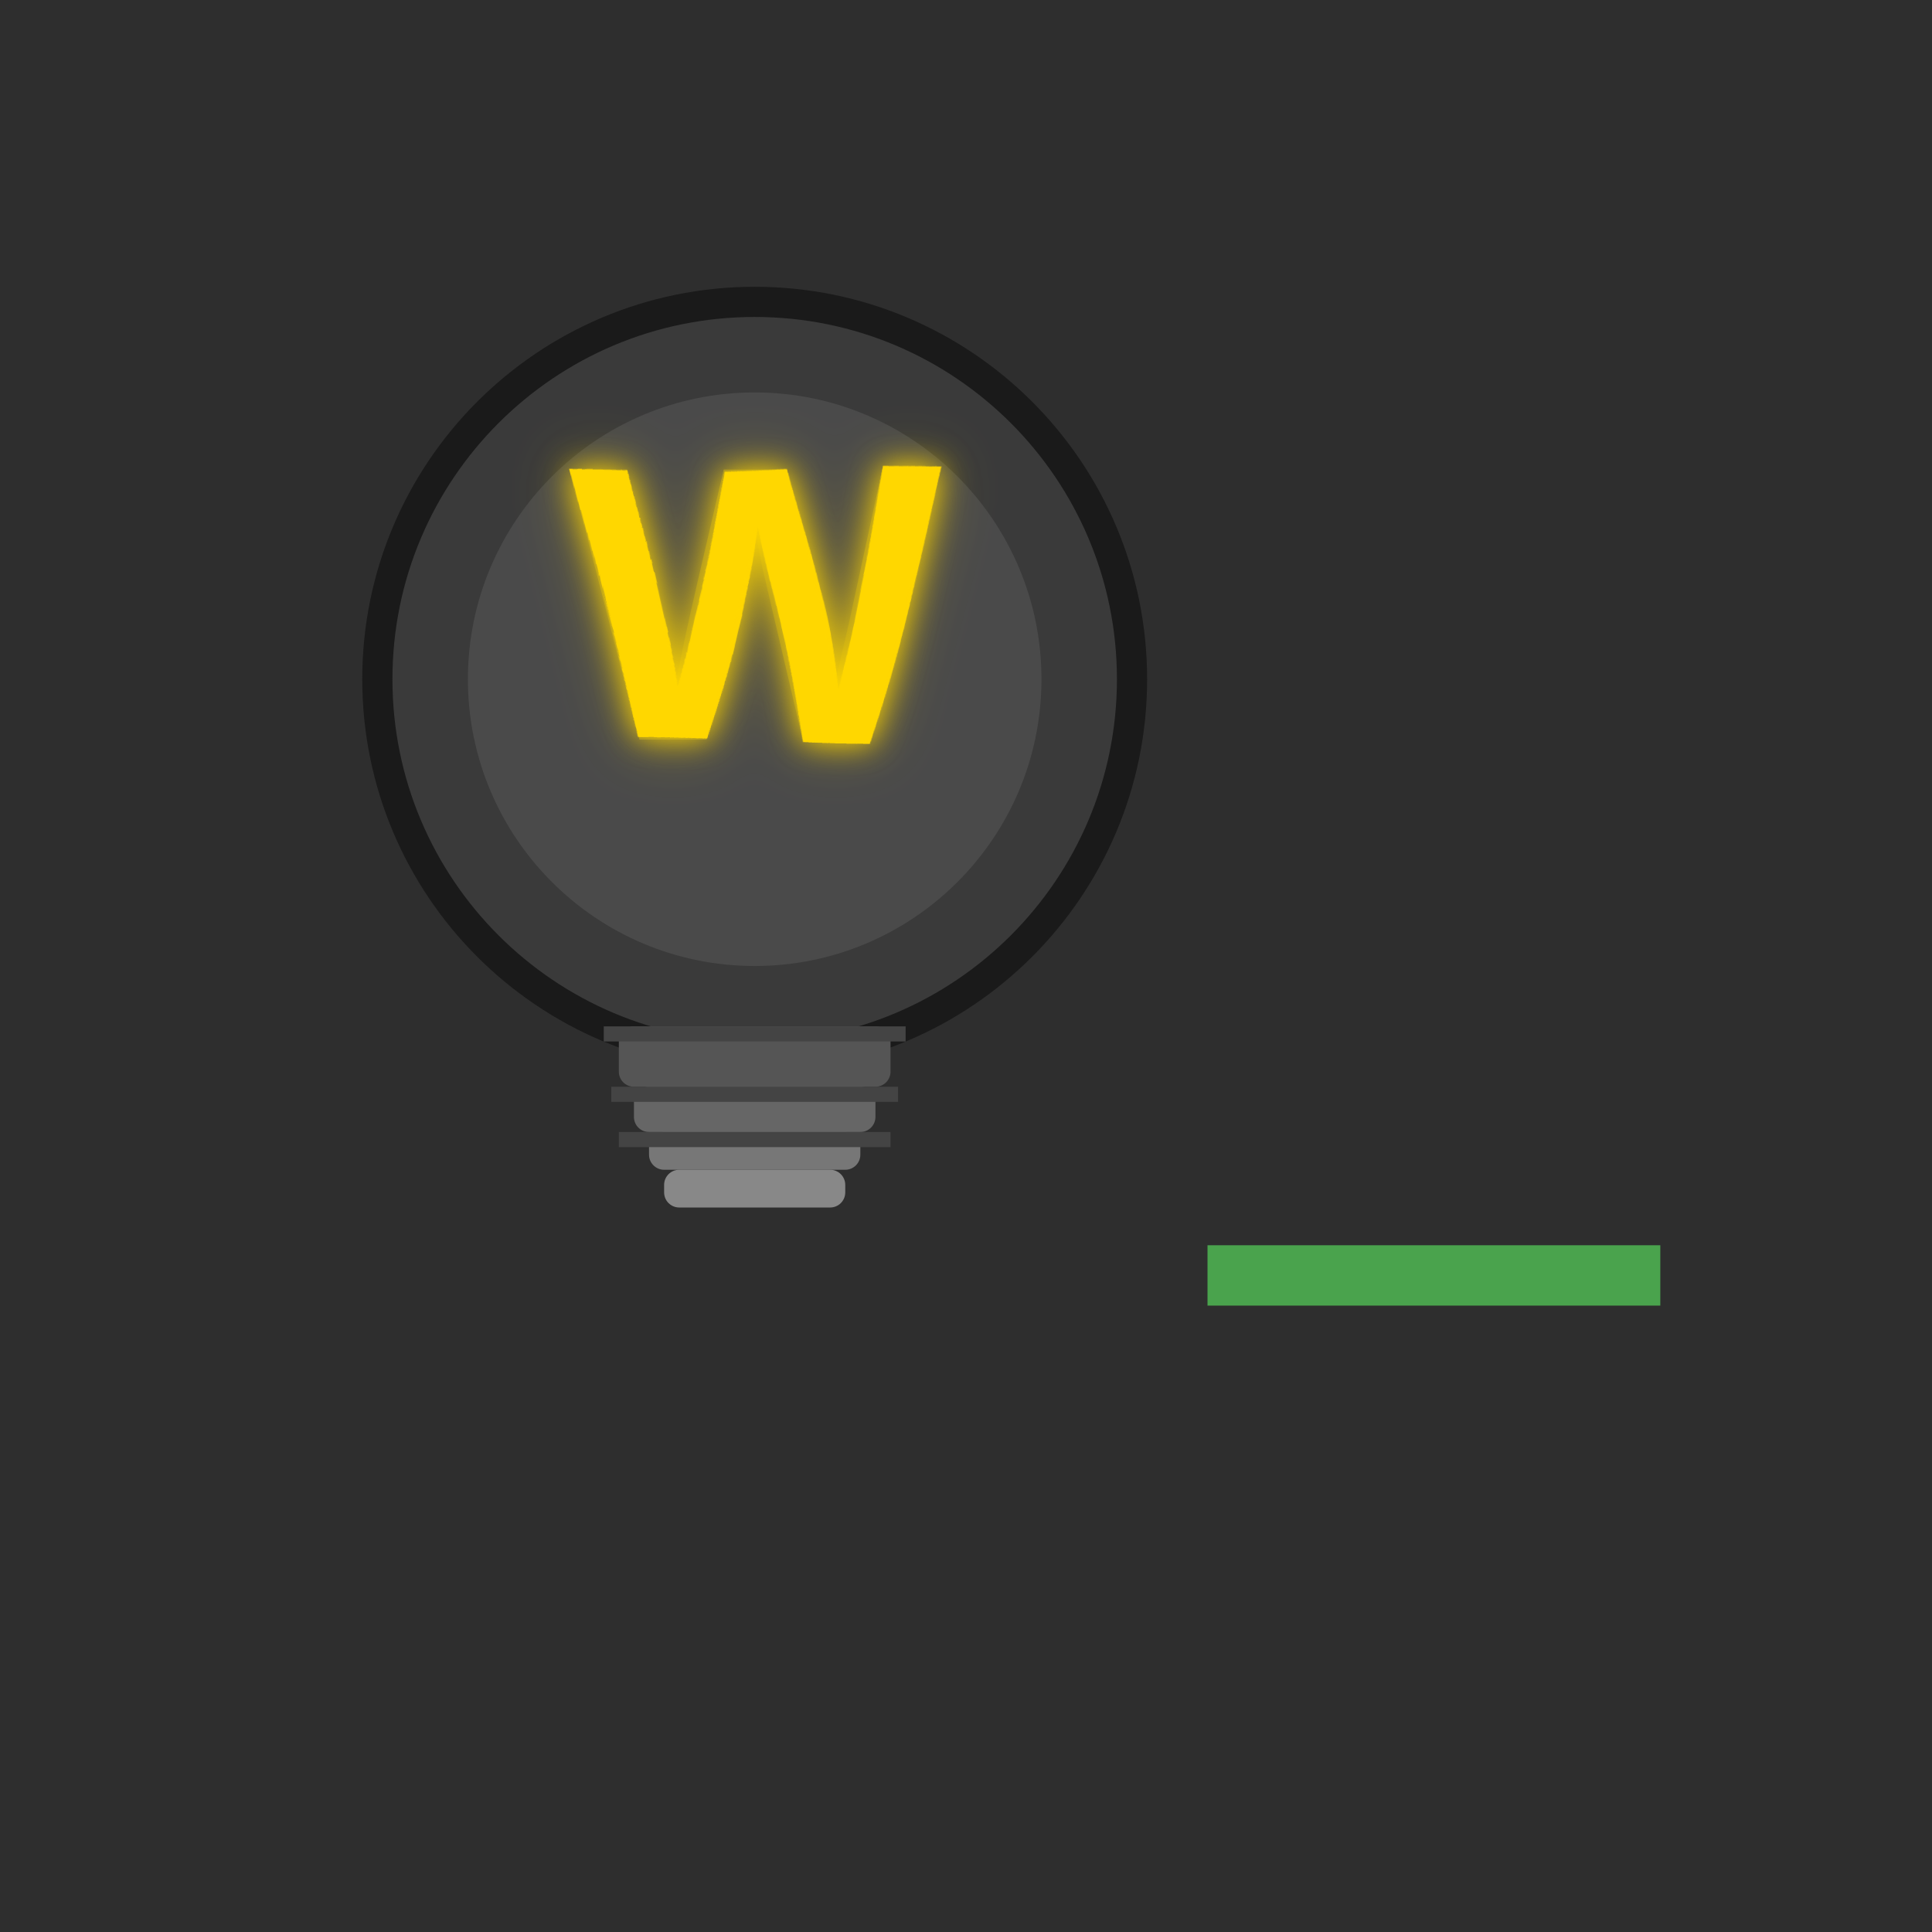
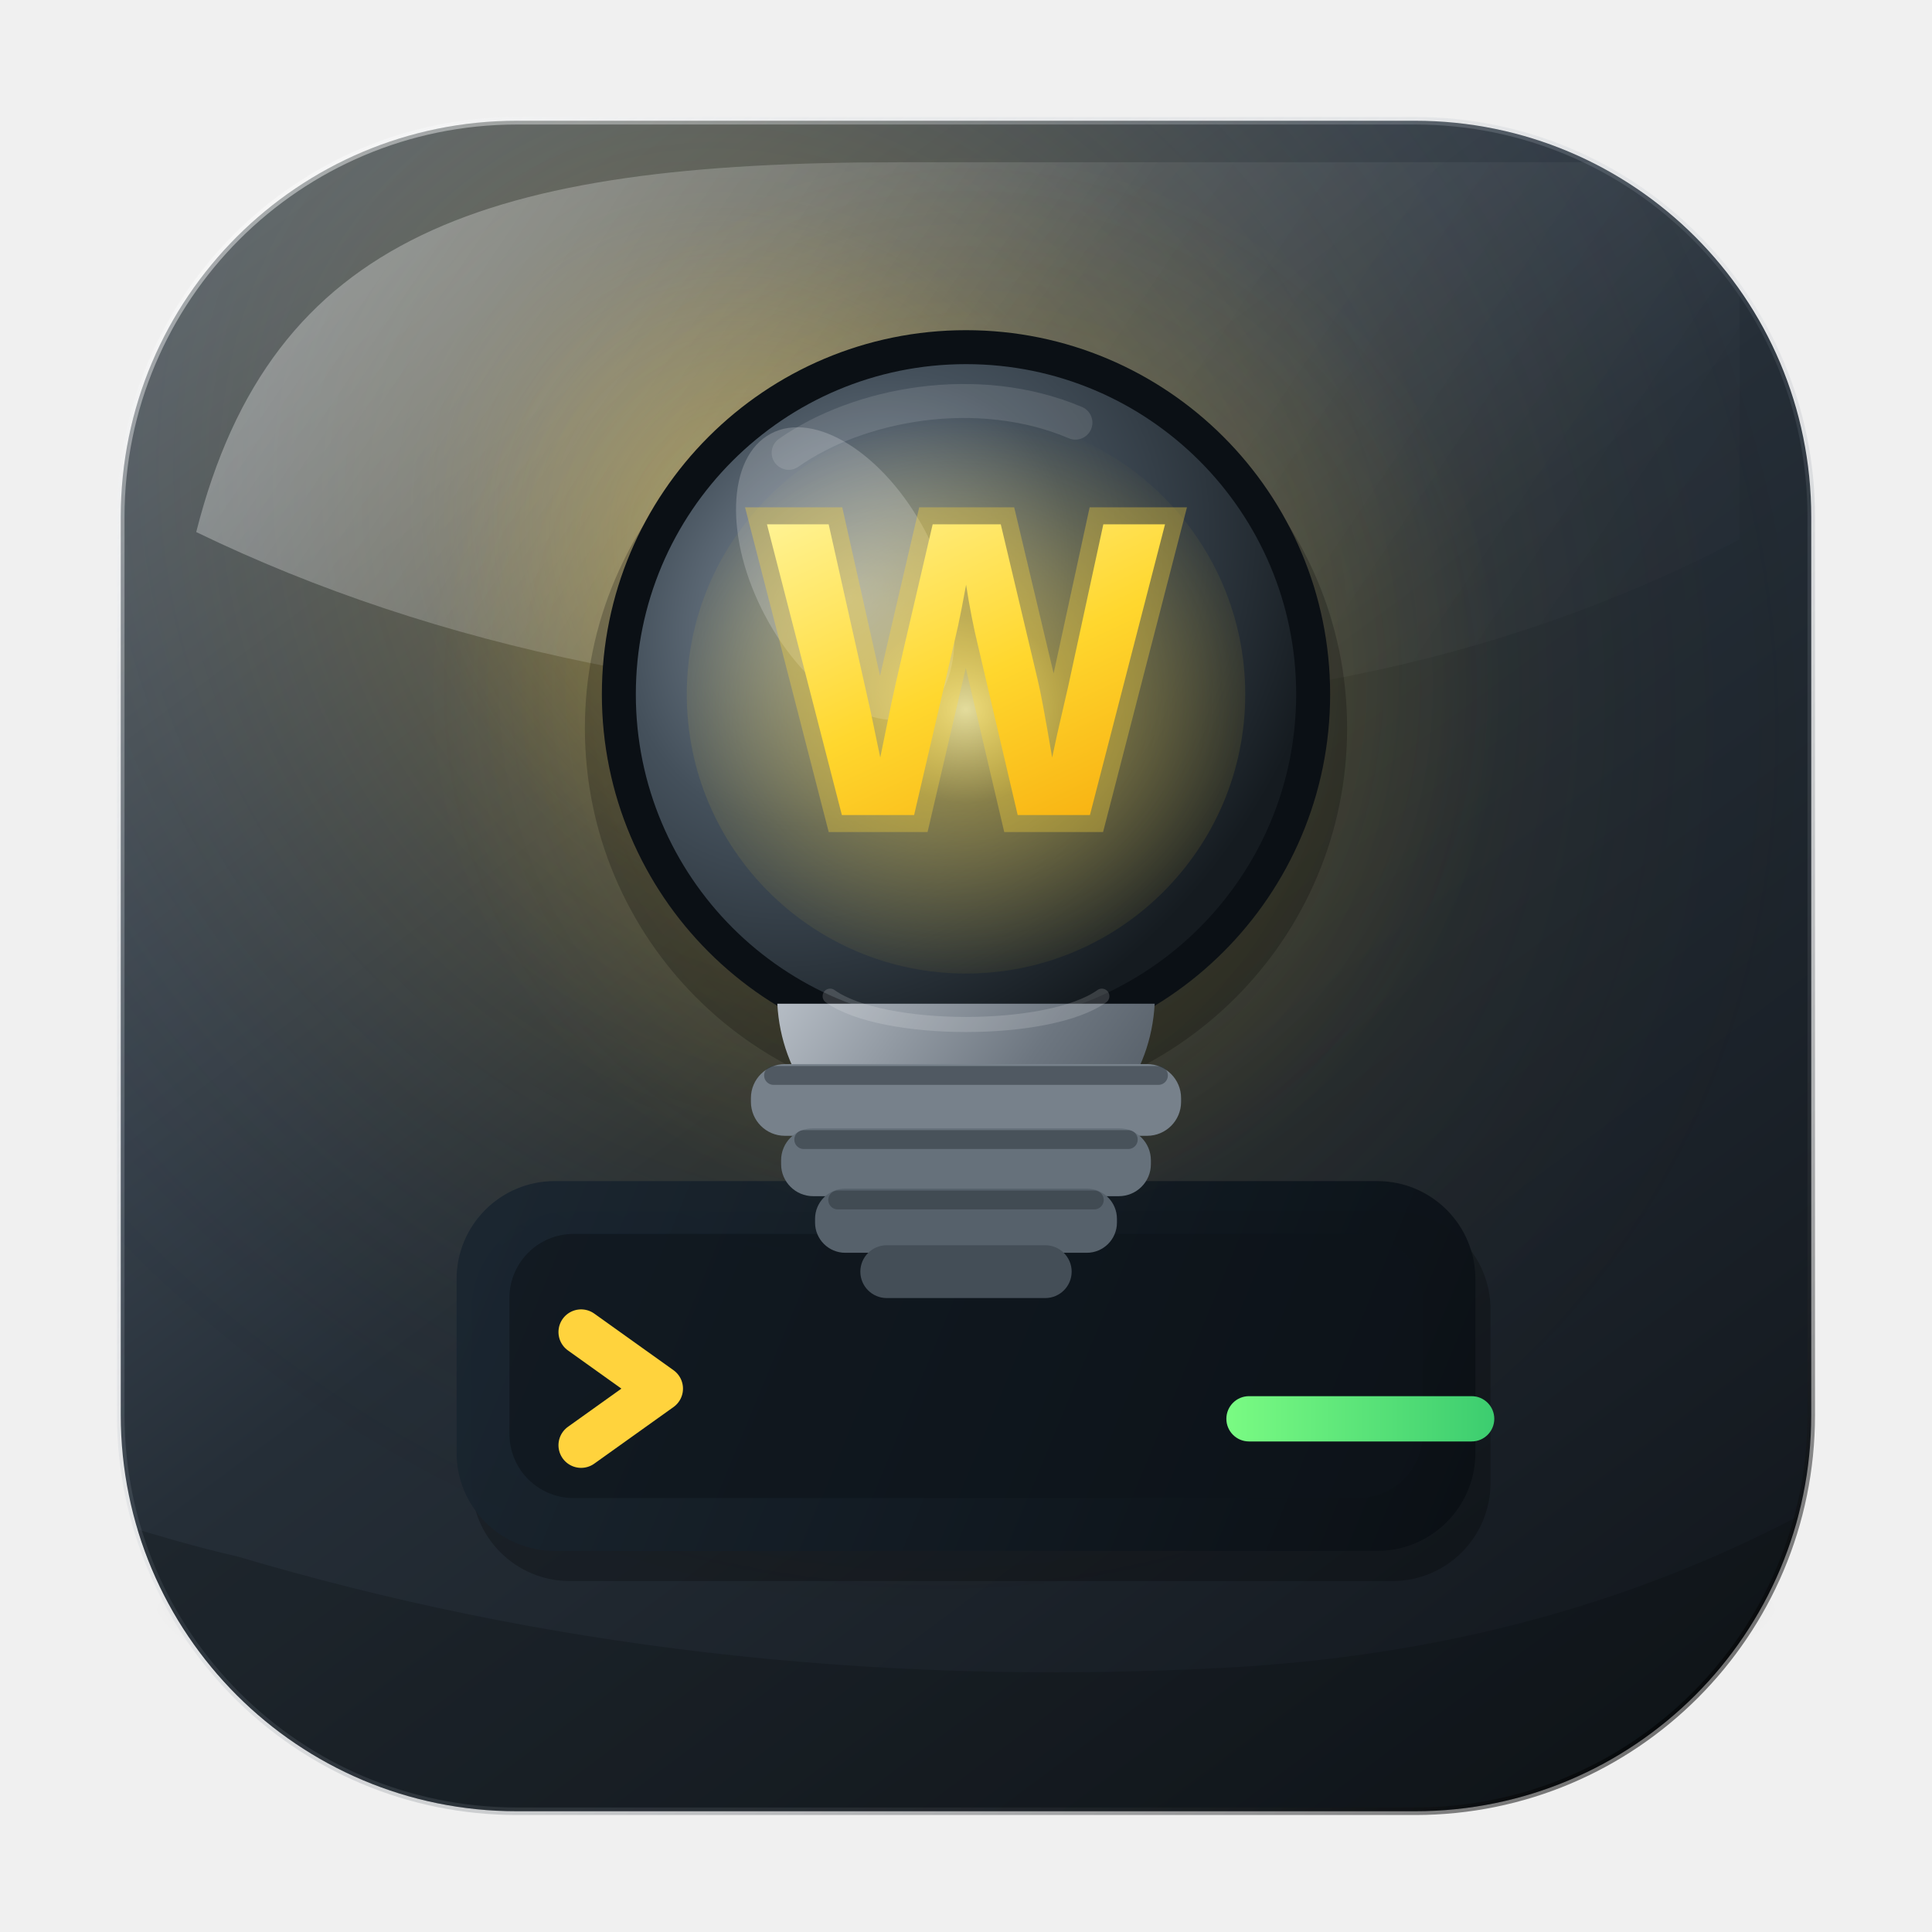
- <svg xmlns="http://www.w3.org/2000/svg" viewBox="0 0 256 256" width="256" height="256">
-   <rect width="256" height="256" fill="#2E2E2E" />
+ <svg xmlns="http://www.w3.org/2000/svg" viewBox="0 0 1024 1024" width="1024" height="1024">
  <defs>
-     <filter id="glow" x="-50%" y="-50%" width="200%" height="200%">
-       <feGaussianBlur stdDeviation="4" result="coloredBlur" />
-       <feMerge>
-         <feMergeNode in="coloredBlur" />
-         <feMergeNode in="SourceGraphic" />
-       </feMerge>
-     </filter>
-     <filter id="filament" x="-20%" y="-20%" width="140%" height="140%">
-       <feTurbulence type="fractalNoise" baseFrequency="0.02" numOctaves="2" result="turbulence" />
-       <feDisplacementMap in="SourceGraphic" in2="turbulence" scale="3" xChannelSelector="R" yChannelSelector="G" result="displaced" />
-       <feGaussianBlur stdDeviation="2" result="blur" />
-       <feMerge>
-         <feMergeNode in="blur" />
-         <feMergeNode in="displaced" />
-       </feMerge>
-     </filter>
+     <clipPath id="tileClip">
+       <rect x="64" y="64" width="896" height="896" rx="210" />
+     </clipPath>
+     <linearGradient id="tileBase" x1="186" y1="84" x2="838" y2="960" gradientUnits="userSpaceOnUse">
+       <stop offset="0" stop-color="#596574" />
+       <stop offset="0.48" stop-color="#252E37" />
+       <stop offset="1" stop-color="#12171D" />
+     </linearGradient>
+     <radialGradient id="tileWarm" cx="0" cy="0" r="1" gradientUnits="userSpaceOnUse" gradientTransform="translate(410 300) rotate(47) scale(620 520)">
+       <stop offset="0" stop-color="#FFD747" stop-opacity="0.48" />
+       <stop offset="0.34" stop-color="#DCA91E" stop-opacity="0.16" />
+       <stop offset="1" stop-color="#10151B" stop-opacity="0" />
+     </radialGradient>
+     <linearGradient id="tileSheen" x1="168" y1="88" x2="812" y2="520" gradientUnits="userSpaceOnUse">
+       <stop offset="0" stop-color="#FFFFFF" stop-opacity="0.34" />
+       <stop offset="0.48" stop-color="#FFFFFF" stop-opacity="0.07" />
+       <stop offset="1" stop-color="#FFFFFF" stop-opacity="0" />
+     </linearGradient>
+     <linearGradient id="tileStroke" x1="154" y1="82" x2="850" y2="938" gradientUnits="userSpaceOnUse">
+       <stop offset="0" stop-color="#FFFFFF" stop-opacity="0.46" />
+       <stop offset="0.5" stop-color="#9BA6B4" stop-opacity="0.12" />
+       <stop offset="1" stop-color="#000000" stop-opacity="0.52" />
+     </linearGradient>
+     <linearGradient id="terminalFace" x1="270" y1="626" x2="764" y2="830" gradientUnits="userSpaceOnUse">
+       <stop offset="0" stop-color="#1A2530" />
+       <stop offset="1" stop-color="#0A1015" />
+     </linearGradient>
+     <radialGradient id="bulbGlass" cx="0" cy="0" r="1" gradientUnits="userSpaceOnUse" gradientTransform="translate(450 318) rotate(42) scale(240 290)">
+       <stop offset="0" stop-color="#8895A3" />
+       <stop offset="0.45" stop-color="#44505B" />
+       <stop offset="1" stop-color="#151B20" />
+     </radialGradient>
+     <radialGradient id="bulbCore" cx="0" cy="0" r="1" gradientUnits="userSpaceOnUse" gradientTransform="translate(512 376) scale(175 155)">
+       <stop offset="0" stop-color="#FFF4A6" stop-opacity="0.84" />
+       <stop offset="0.32" stop-color="#FFD83C" stop-opacity="0.38" />
+       <stop offset="1" stop-color="#FFD83C" stop-opacity="0" />
+     </radialGradient>
+     <linearGradient id="letterFill" x1="460" y1="242" x2="566" y2="470" gradientUnits="userSpaceOnUse">
+       <stop offset="0" stop-color="#FFF59B" />
+       <stop offset="0.52" stop-color="#FFD72E" />
+       <stop offset="1" stop-color="#F6A90B" />
+     </linearGradient>
+     <linearGradient id="metal" x1="404" y1="532" x2="620" y2="686" gradientUnits="userSpaceOnUse">
+       <stop offset="0" stop-color="#B9C0C8" />
+       <stop offset="0.5" stop-color="#6D7680" />
+       <stop offset="1" stop-color="#3C454D" />
+     </linearGradient>
+     <linearGradient id="cursor" x1="650" y1="722" x2="822" y2="722" gradientUnits="userSpaceOnUse">
+       <stop offset="0" stop-color="#7AFB83" />
+       <stop offset="1" stop-color="#2FC36B" />
+     </linearGradient>
+     <radialGradient id="softShadow" cx="0" cy="0" r="1" gradientUnits="userSpaceOnUse" gradientTransform="translate(512 844) scale(430 92)">
+       <stop offset="0" stop-color="#000000" stop-opacity="0.5" />
+       <stop offset="1" stop-color="#000000" stop-opacity="0" />
+     </radialGradient>
+     <radialGradient id="warmHalo" cx="0" cy="0" r="1" gradientUnits="userSpaceOnUse" gradientTransform="translate(512 366) scale(285)">
+       <stop offset="0" stop-color="#FFD83C" stop-opacity="0.26" />
+       <stop offset="0.58" stop-color="#FFD83C" stop-opacity="0.08" />
+       <stop offset="1" stop-color="#FFD83C" stop-opacity="0" />
+     </radialGradient>
  </defs>
-   <g transform="translate(100, 100)">
-     <circle cx="0" cy="-10" r="50" fill="#3A3A3A" stroke="#1A1A1A" stroke-width="4" />
-     <circle cx="0" cy="-10" r="38" fill="#4A4A4A" />
-     <text x="0" y="-2" text-anchor="middle" font-family="Arial, sans-serif" font-size="52" font-weight="bold" fill="#FFD700" filter="url(#filament)">W</text>
-     <text x="0" y="-2" text-anchor="middle" font-family="Arial, sans-serif" font-size="52" font-weight="bold" fill="#FFD700" opacity="0.4" filter="url(#glow)">W</text>
-     <rect x="-18" y="36" width="36" height="8" rx="2" fill="#555" />
-     <rect x="-16" y="44" width="32" height="6" rx="2" fill="#666" />
-     <rect x="-14" y="50" width="28" height="5" rx="2" fill="#777" />
-     <rect x="-12" y="55" width="24" height="5" rx="2" fill="#888" />
-     <rect x="-20" y="36" width="40" height="2" fill="#444" />
-     <rect x="-19" y="44" width="38" height="2" fill="#444" />
-     <rect x="-18" y="50" width="36" height="2" fill="#444" />
+   <ellipse cx="512" cy="860" rx="430" ry="94" fill="url(#softShadow)" />
+   <g>
+     <rect x="72" y="84" width="880" height="868" rx="204" fill="#000000" opacity="0.26" />
+     <rect x="64" y="64" width="896" height="896" rx="210" fill="url(#tileBase)" />
+     <g clip-path="url(#tileClip)">
+       <rect x="64" y="64" width="896" height="896" fill="url(#tileWarm)" />
+       <path d="M104 282C144 124 258 86 476 86H922V286C810 344 686 374 550 374C382 374 232 344 104 282Z" fill="url(#tileSheen)" />
+       <path d="M126 825C284 872 458 894 648 884C764 878 867 850 960 800V960H64V808C84 814 104 820 126 825Z" fill="#05080B" opacity="0.22" />
+     </g>
+     <rect x="64" y="64" width="896" height="896" rx="210" fill="none" stroke="url(#tileStroke)" stroke-width="4" />
  </g>
-   <rect x="160" y="165" width="60" height="8" fill="#4CAF50" opacity="0.9" />
+   <g>
+     <rect x="250" y="642" width="540" height="196" rx="52" fill="#000000" opacity="0.24" />
+     <rect x="242" y="626" width="540" height="196" rx="52" fill="url(#terminalFace)" opacity="0.96" />
+     <rect x="270" y="654" width="484" height="140" rx="34" fill="#0D141A" opacity="0.62" />
+     <path d="M308 706L350 736L308 766" fill="none" stroke="#FFD33D" stroke-width="24" stroke-linecap="round" stroke-linejoin="round" />
+     <rect x="650" y="740" width="142" height="24" rx="12" fill="url(#cursor)" />
+   </g>
+   <circle cx="512" cy="370" r="286" fill="url(#warmHalo)" />
+   <g>
+     <circle cx="512" cy="386" r="202" fill="#000000" opacity="0.22" />
+     <circle cx="512" cy="368" r="184" fill="url(#bulbGlass)" stroke="#0B1015" stroke-width="18" />
+     <circle cx="512" cy="368" r="148" fill="url(#bulbCore)" />
+     <ellipse cx="448" cy="304" rx="48" ry="84" fill="#FFFFFF" opacity="0.20" transform="rotate(-28 448 304)" />
+     <path d="M418 240C455 214 518 202 570 224" fill="none" stroke="#FFFFFF" stroke-width="18" stroke-linecap="round" opacity="0.12" />
+     <text x="512" y="432" text-anchor="middle" font-family="Arial, Helvetica, sans-serif" font-size="224" font-weight="900" fill="#FFB800" opacity="0.34" stroke="#FFD83C" stroke-width="18">W</text>
+     <text x="512" y="432" text-anchor="middle" font-family="Arial, Helvetica, sans-serif" font-size="224" font-weight="900" fill="url(#letterFill)">W</text>
+     <path d="M412 532H612C610 570 586 600 552 614H472C438 600 414 570 412 532Z" fill="url(#metal)" />
+     <rect x="398" y="564" width="228" height="38" rx="18" fill="#77818B" />
+     <rect x="414" y="598" width="196" height="36" rx="17" fill="#66717B" />
+     <rect x="432" y="630" width="160" height="34" rx="16" fill="#56616B" />
+     <rect x="456" y="660" width="112" height="28" rx="14" fill="#444E57" />
+     <path d="M410 570H614M426 604H598M444 636H580" stroke="#303840" stroke-width="10" stroke-linecap="round" opacity="0.55" />
+     <path d="M440 528C468 548 556 548 584 528" fill="none" stroke="#FFFFFF" stroke-width="8" stroke-linecap="round" opacity="0.16" />
+   </g>
</svg>
